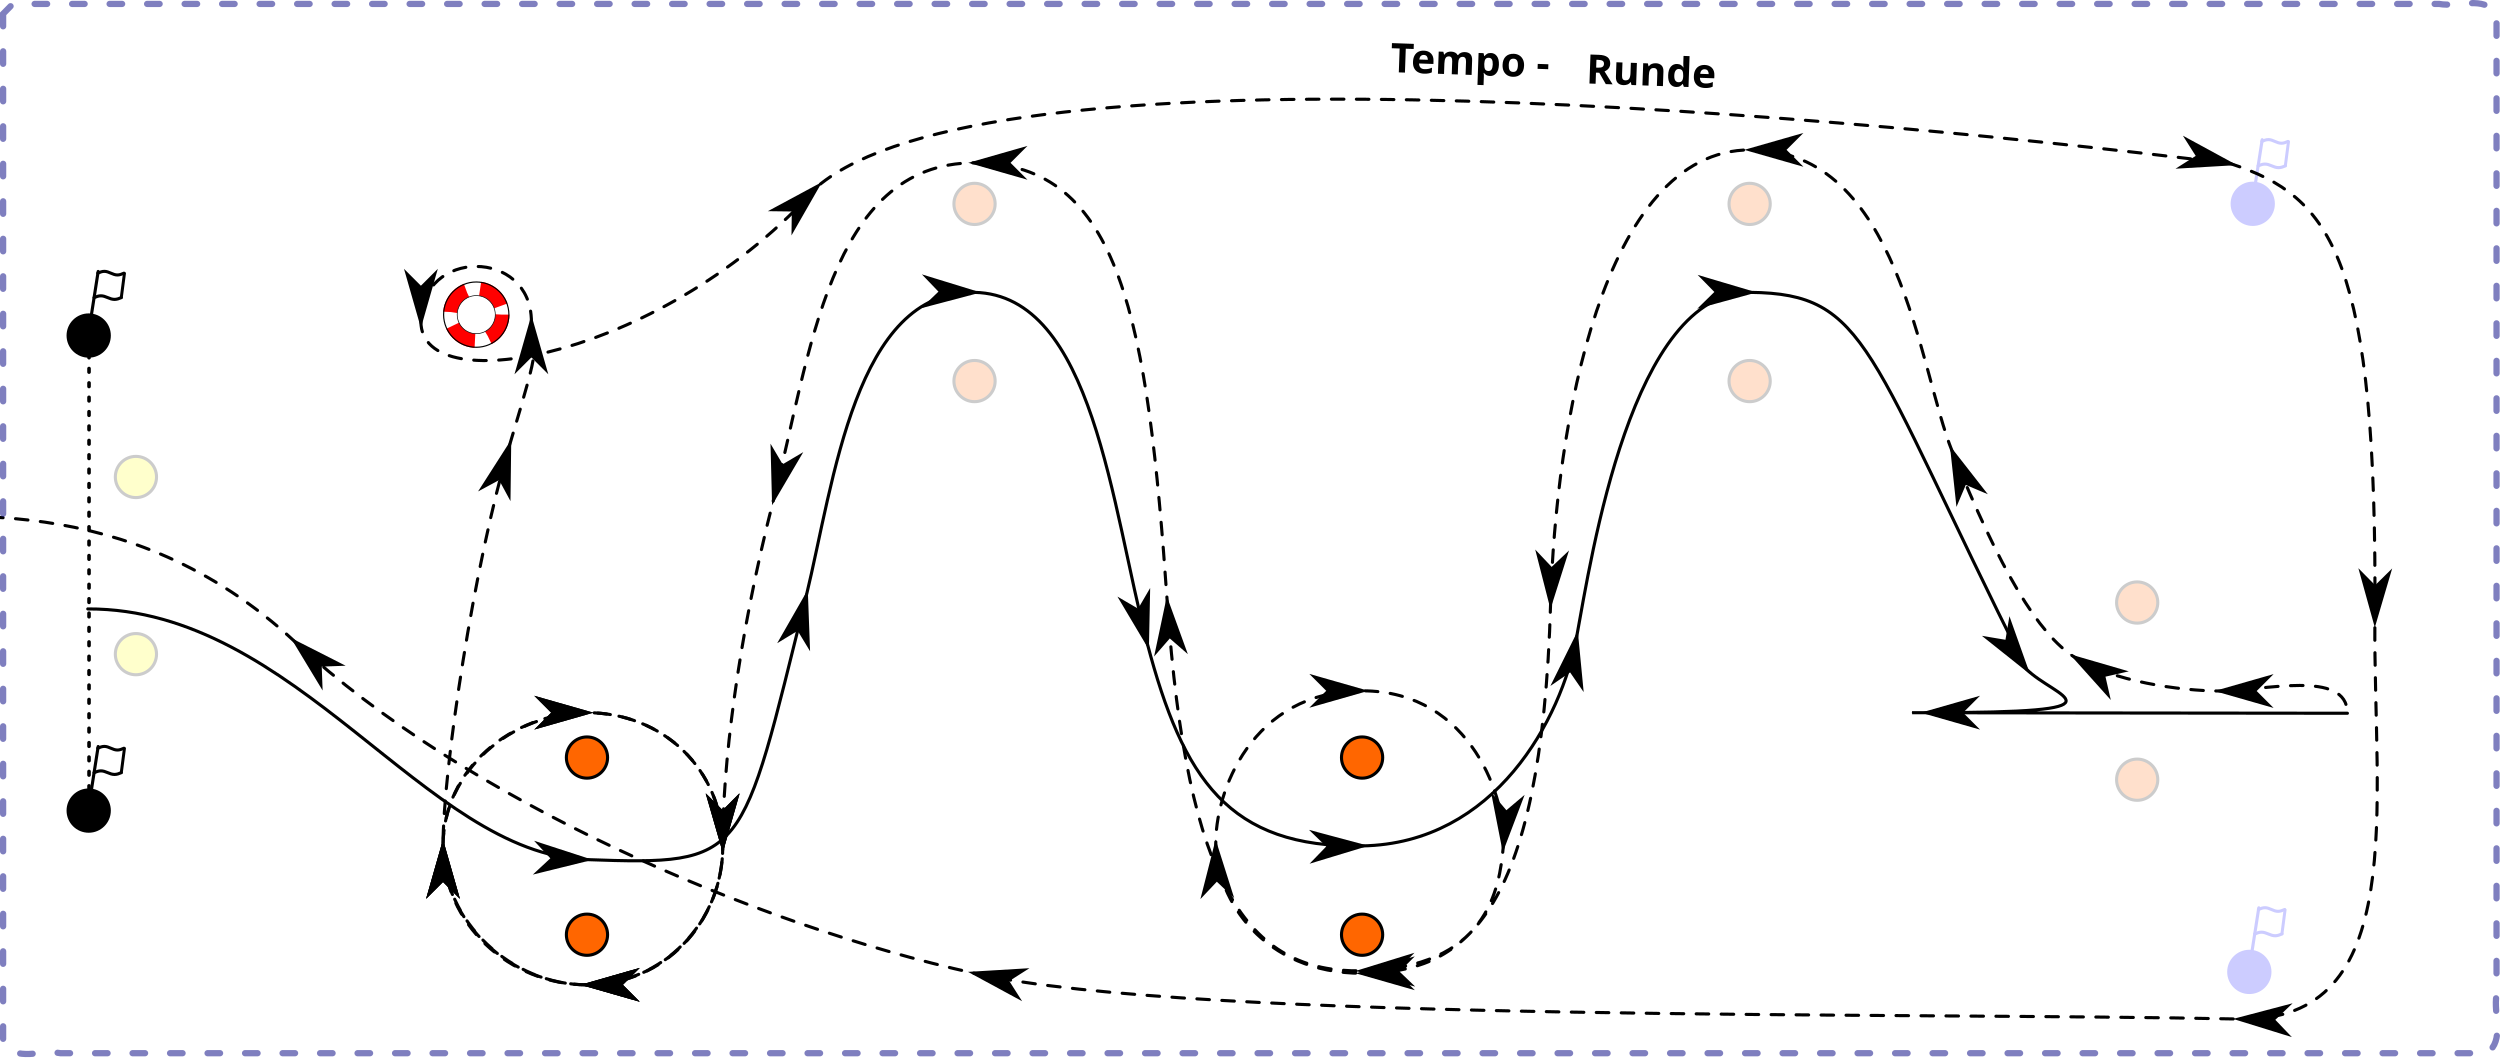
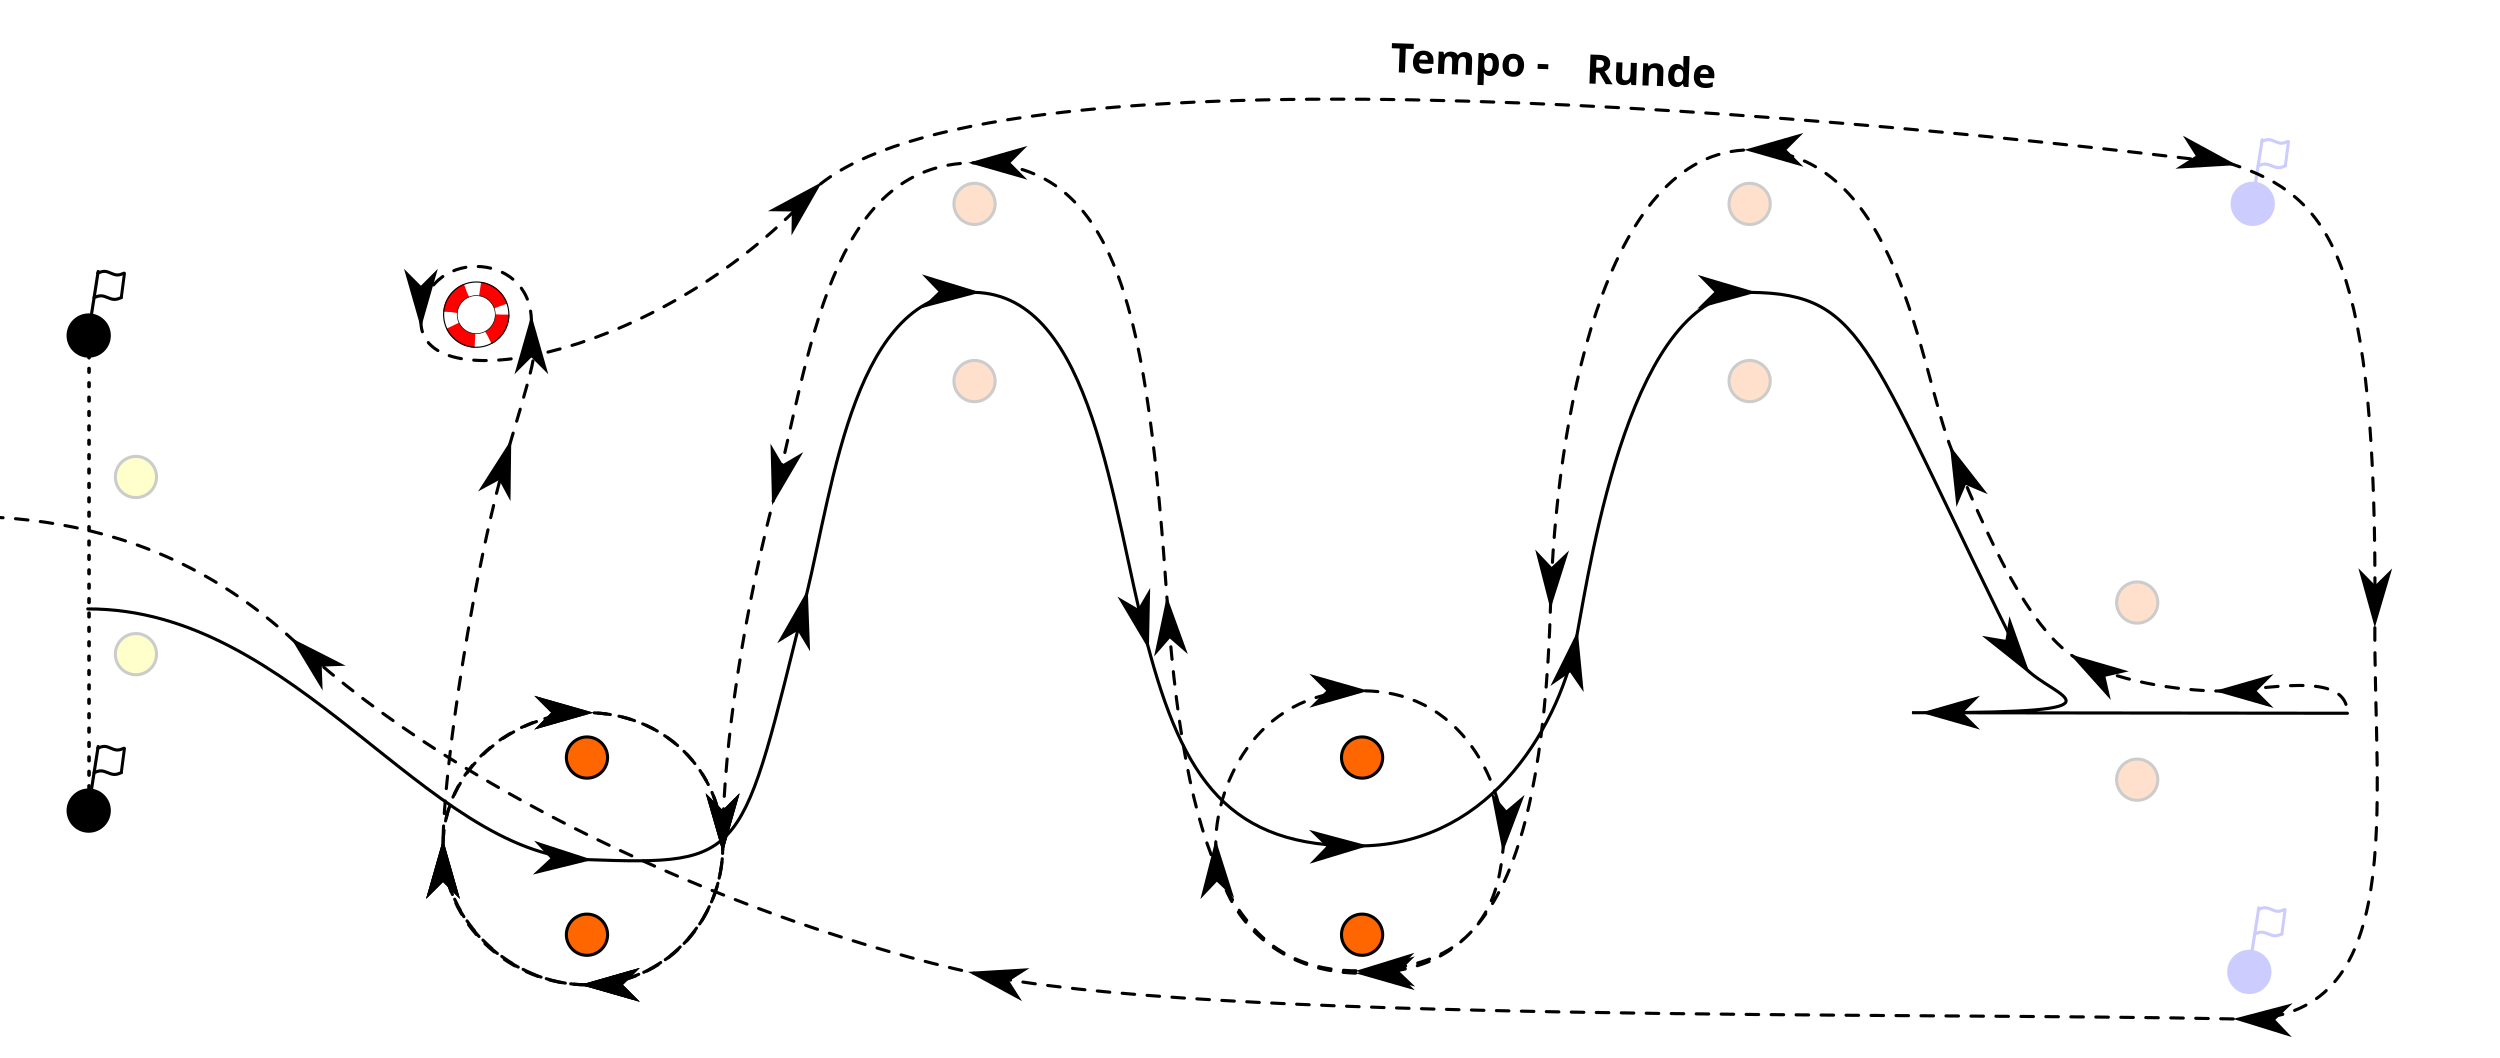
<svg xmlns="http://www.w3.org/2000/svg" version="1.0" id="svg3641" height="360.829" width="853.326" style="enable-background:new" xml:space="preserve">
  <defs id="arrows">
    <marker id="RazorWire" refX="0" refY="0" orient="auto" style="overflow:visible">
      <path id="path5527" style="fill:#34ff00;fill-opacity:1;fill-rule:evenodd;stroke:#34ff00;stroke-width:0.085pt;stroke-opacity:1" d="M 0.019,-0.632 V 0.595 L -6.621,2.568 H 9.113 L 2.979,0.595 V -0.632 L 9.166,-2.472 H -6.594 Z" />
    </marker>
    <marker orient="auto" refY="0" refX="0" id="Scissors" style="overflow:visible">
      <path id="schere" d="M 9.696,-3.847 C 8.661,-5.095 6.794,-5.052 5.4,-4.515 l -8.76,3.283 c -2.548,-1.394 -5.065,-0.995 -5.065,-1.673 0,-0.53 0.487,-0.414 0.414,-1.795 -0.07,-1.326 -1.454,-2.307 -2.763,-2.22 -1.309,-0.008 -2.666,0.995 -2.678,2.379 -0.098,1.393 1.074,2.688 2.461,2.779 1.624,0.242 4.499,-0.742 5.848,1.676 C -6.148,1.766 -7.931,1.771 -9.543,1.679 -10.882,1.602 -12.489,1.985 -13.128,3.301 c -0.617,1.261 -0.012,3.056 1.405,3.442 1.43,0.525 3.393,-0.138 3.733,-1.782 0.262,-1.267 -0.635,-1.862 -0.291,-2.322 0.26,-0.347 1.91,-0.146 4.85,-1.466 L 6.055,4.515 C 7.253,4.85 8.718,4.839 9.78,3.66 L -0.055,-0.057 Z M -9.832,-5.874 c 1.381,0.771 1.268,2.862 -0.167,3.268 -1.298,0.452 -2.956,-0.81 -2.542,-2.216 0.242,-1.154 1.764,-1.579 2.709,-1.052 z m 0.06,8.552 c 1.441,0.532 1.196,2.97 -0.269,3.298 -0.972,0.337 -2.361,-0.148 -2.459,-1.293 -0.189,-1.392 1.446,-2.65 2.728,-2.005 z" style="fill:#34ff00;fill-opacity:1;stroke:#34ff00;stroke-width:1.067;stroke-opacity:1" />
    </marker>
    <marker orient="auto" refY="0" refX="0" id="Legs" style="overflow:visible">
      <g id="g5494" transform="scale(-0.7)" style="fill:#34ff00;fill-opacity:1;stroke:#34ff00;stroke-opacity:1">
        <g id="g5496" transform="matrix(0,-1,-1,0,22.0892,22.73484)" style="fill:#34ff00;fill-opacity:1;stroke:#34ff00;stroke-opacity:1">
          <path id="path5498" d="m 22.636,22.054 c -7.371,5.036 -2.618,7.047 -6.23,14.339" style="fill:#34ff00;fill-opacity:1;fill-rule:evenodd;stroke:#34ff00;stroke-width:1.067pt;stroke-opacity:1" />
          <path id="path5500" d="m 22.825,21.918 c -1.451,8.904 3.772,9.355 4.805,14.747" style="fill:#34ff00;fill-opacity:1;fill-rule:evenodd;stroke:#34ff00;stroke-width:1.067pt;stroke-opacity:1" />
        </g>
        <path id="path5502" d="m -15.029,-7.181 -0.984,4.313 4.227,-1.305 z" style="fill:#34ff00;fill-opacity:1;fill-rule:evenodd;stroke:#34ff00;stroke-width:1.067pt;stroke-opacity:1" />
        <path id="path5504" d="m -16.23,4.861 1.999,3.946 2.418,-3.704 z" style="fill:#34ff00;fill-opacity:1;fill-rule:evenodd;stroke:#34ff00;stroke-width:1.067pt;stroke-opacity:1" />
      </g>
    </marker>
    <linearGradient id="linearGradient5477">
      <stop style="stop-color:#57e307;stop-opacity:1;" offset="0" id="stop5479" />
    </linearGradient>
    <marker style="overflow:visible" id="Arrow1Lend" refX="0" refY="0" orient="auto">
      <path style="fill-rule:evenodd;stroke:#000000;stroke-width:0.853pt;marker-start:none" d="M -10.667,0 -14.933,4.267 0,0 -14.933,-4.267 Z" id="path3104" />
    </marker>
    <marker style="overflow:visible" id="Arrow1Lstart" refX="0" refY="0" orient="auto">
      <path style="fill-rule:evenodd;stroke:#000000;stroke-width:0.853pt;marker-start:none" d="M 10.667,0 14.933,-4.267 0,0 14.933,4.267 Z" id="path3282" />
    </marker>
    <marker style="overflow:visible" id="Arrow1Lstart-7" refX="0" refY="0" orient="auto">
      <path style="fill-rule:evenodd;stroke:#000000;stroke-width:0.853pt;marker-start:none" d="M 10.667,0 14.933,-4.267 0,0 14.933,4.267 Z" id="path3282-4" />
    </marker>
    <marker style="overflow:visible" id="Arrow1Lend-6" refX="0" refY="0" orient="auto">
      <path style="fill-rule:evenodd;stroke:#000000;stroke-width:0.853pt;marker-start:none" d="M -10.667,0 -14.933,4.267 0,0 -14.933,-4.267 Z" id="path3104-0" />
    </marker>
  </defs>
  <g transform="translate(-215.4445,-435.3955)" style="display:inline" id="Parcours">
    <defs id="defs2076" />
    <g id="g1" />
    <g id="layer6" style="display:inline">
      <g transform="translate(18.94796,85.04597)" id="Zeitnahme" style="display:inline">
        <g id="g13156" transform="translate(-177.6378,-94.48819)">
          <path style="fill:#000000;fill-opacity:1;stroke:#000000;stroke-width:1.762" d="m 411.087,559.37 c 0,-3.685 -2.986,-6.678 -6.678,-6.678 -3.683,0 -6.678,2.987 -6.678,6.678 0,3.685 2.987,6.678 6.678,6.678 3.685,0 6.678,-2.987 6.678,-6.678 z" id="Zeit_oben" />
        </g>
        <g id="g13172" transform="translate(-177.6378,67.66194)">
          <path style="fill:#000000;fill-opacity:1;stroke:#000000;stroke-width:1.762" d="m 411.087,559.37 c 0,-3.685 -2.986,-6.678 -6.678,-6.678 -3.683,0 -6.678,2.987 -6.678,6.678 0,3.685 2.987,6.678 6.678,6.678 3.685,0 6.678,-2.987 6.678,-6.678 z" id="Zeit_unten" />
        </g>
        <path style="fill:none;stroke:#000000;stroke-width:1.228;stroke-linecap:round;stroke-linejoin:miter;stroke-miterlimit:4;stroke-dasharray:1.228, 3.684;stroke-dashoffset:0;stroke-opacity:1" d="m 226.886,466.315 c 0,23.379 0,46.759 0,70.138 0,19.991 0,67.885 0,87.271" id="path14169" />
      </g>
      <g transform="translate(113.4362,157.2769)" id="Tor1" style="display:inline;fill:#ff6600">
        <path style="fill:#ff6600;stroke:#000000;stroke-width:1.056" d="m 309.393,536.693 c 0,-3.883 -3.149,-7.032 -7.031,-7.032 -3.881,0 -7.031,3.148 -7.031,7.032 0,3.883 3.15,7.031 7.031,7.031 3.882,0 7.031,-3.147 7.031,-7.031 z" id="Tor1_innen" />
        <path style="fill:#ff6600;stroke:#000000;stroke-width:1.056" d="m 309.393,597.166 c 0,-3.883 -3.149,-7.032 -7.031,-7.032 -3.881,0 -7.031,3.148 -7.031,7.032 0,3.883 3.15,7.031 7.031,7.031 3.882,0 7.031,-3.147 7.031,-7.031 z" id="Tor1_aussen" />
      </g>
      <g transform="translate(226.8221,-31.69941)" id="Tor2" opacity="0.2" style="display:inline;fill:#ff6600">
        <path style="fill:#ff6600;stroke:#000000;stroke-width:1.056" d="m 328.291,536.693 c 0,-3.883 -3.149,-7.032 -7.031,-7.032 -3.881,0 -7.031,3.148 -7.031,7.032 0,3.883 3.15,7.031 7.031,7.031 3.882,0 7.031,-3.147 7.031,-7.031 z" id="Tor2_aussen" />
        <path style="fill:#ff6600;stroke:#000000;stroke-width:1.056" d="m 328.291,597.166 c 0,-3.883 -3.149,-7.032 -7.031,-7.032 -3.881,0 -7.031,3.148 -7.031,7.032 0,3.883 3.15,7.031 7.031,7.031 3.882,0 7.031,-3.147 7.031,-7.031 z" id="Tor2_innen" />
      </g>
      <g transform="translate(340.2078,157.2769)" id="Tor3" style="display:inline;fill:#ff6600">
        <path style="fill:#ff6600;stroke:#000000;stroke-width:1.056" d="m 347.189,536.693 c 0,-3.883 -3.149,-7.032 -7.031,-7.032 -3.881,0 -7.031,3.148 -7.031,7.032 0,3.883 3.15,7.031 7.031,7.031 3.882,0 7.031,-3.147 7.031,-7.031 z" id="Tor3_innen" />
        <path style="fill:#ff6600;stroke:#000000;stroke-width:1.056" d="m 347.189,597.166 c 0,-3.883 -3.149,-7.032 -7.031,-7.032 -3.881,0 -7.031,3.148 -7.031,7.032 0,3.883 3.15,7.031 7.031,7.031 3.882,0 7.031,-3.147 7.031,-7.031 z" id="Tor3_aussen" />
      </g>
      <g transform="translate(453.5935,-31.69941)" id="Tor4" opacity="0.2" style="display:inline;fill:#ff6600">
        <path style="fill:#ff6600;stroke:#000000;stroke-width:1.056" d="m 366.086,536.693 c 0,-3.883 -3.149,-7.032 -7.031,-7.032 -3.881,0 -7.031,3.148 -7.031,7.032 0,3.883 3.15,7.031 7.031,7.031 3.882,0 7.031,-3.147 7.031,-7.031 z" id="Tor4_aussen" />
        <path style="fill:#ff6600;stroke:#000000;stroke-width:1.056" d="m 366.086,597.166 c 0,-3.883 -3.149,-7.032 -7.031,-7.032 -3.881,0 -7.031,3.148 -7.031,7.032 0,3.883 3.15,7.031 7.031,7.031 3.882,0 7.031,-3.147 7.031,-7.031 z" id="Tor4_innen" />
      </g>
      <g transform="translate(566.9793,104.3635)" id="Tor5" opacity="0.2" style="display:inline;fill:#ff6600">
        <path style="fill:#ff6600;stroke:#000000;stroke-width:1.056" d="m 384.984,536.693 c 0,-3.883 -3.149,-7.032 -7.031,-7.032 -3.881,0 -7.031,3.148 -7.031,7.032 0,3.883 3.15,7.031 7.031,7.031 3.882,0 7.031,-3.147 7.031,-7.031 z" id="Tor5_oben" />
        <path style="fill:#ff6600;stroke:#000000;stroke-width:1.056" d="m 384.984,597.166 c 0,-3.883 -3.149,-7.032 -7.031,-7.032 -3.881,0 -7.031,3.148 -7.031,7.032 0,3.883 3.15,7.031 7.031,7.031 3.882,0 7.031,-3.147 7.031,-7.031 z" id="Tor5_unten" />
      </g>
      <g transform="translate(18.94796,138.3793)" id="Schikane" style="display:inline">
        <g style="fill:none" id="Ring">
          <ellipse id="path8826" style="fill:none;stroke:#ff0000;stroke-width:4.821;stroke-linecap:butt;stroke-linejoin:round;stroke-miterlimit:4;stroke-dasharray:9.643, 4.821;stroke-dashoffset:0;stroke-opacity:1" cx="359.055" cy="404.409" rx="8.928" ry="8.928" />
          <ellipse style="display:inline;fill:none;stroke:#000000;stroke-width:0.229;stroke-linecap:round;stroke-linejoin:round;stroke-miterlimit:4;stroke-dasharray:none;stroke-dashoffset:0;stroke-opacity:1" id="path3620" cx="359.055" cy="404.409" rx="6.5" ry="6.5" />
          <ellipse style="display:inline;fill:none;stroke:#000000;stroke-width:0.393;stroke-linecap:round;stroke-linejoin:round;stroke-miterlimit:4;stroke-dasharray:none;stroke-dashoffset:0;stroke-opacity:1" id="path2733" cx="359.055" cy="404.409" rx="11.142" ry="11.142" />
        </g>
      </g>
      <g transform="translate(-40.52031,61.51377)" id="StartZiel" opacity="0.2" style="display:inline">
        <path style="fill:#ffff00;stroke:#000000;stroke-width:1.056" d="m 309.393,536.693 c 0,-3.883 -3.149,-7.032 -7.031,-7.032 -3.881,0 -7.031,3.148 -7.031,7.032 0,3.883 3.15,7.031 7.031,7.031 3.882,0 7.031,-3.147 7.031,-7.031 z" id="StartZiel_oben" />
        <path style="fill:#ffff00;stroke:#000000;stroke-width:1.056" d="m 309.393,597.166 c 0,-3.883 -3.149,-7.032 -7.031,-7.032 -3.881,0 -7.031,3.148 -7.031,7.032 0,3.883 3.15,7.031 7.031,7.031 3.882,0 7.031,-3.147 7.031,-7.031 z" id="StartZiel_unten" />
      </g>
    </g>
  </g>
  <g transform="translate(-215.4445,-435.3955)" style="display:inline" id="ParcoursLabel">
    <defs id="defs2832" />
    <g id="g3113" style="display:inline">
      <text xml:space="preserve" style="font-style:normal;font-weight:normal;font-size:12.8px;line-height:0%;font-family:'Arial Black';display:inline;fill:#000000;fill-opacity:1;stroke:none;stroke-width:1.067" x="373.691" y="547.37" id="Nummer_Schikane" opacity="0">
        <tspan id="tspan3032" x="373.691" y="547.37" style="font-size:12.8px;line-height:1.25;stroke-width:1.067">6</tspan>
      </text>
      <text xml:space="preserve" style="font-style:normal;font-weight:normal;font-size:12.8px;line-height:0%;font-family:'Arial Black';display:inline;fill:#000000;fill-opacity:1;stroke:none;stroke-width:1.067" x="412.13" y="759.102" id="Nummer_Tor1" opacity="0">
        <tspan id="tspan3036" x="412.13" y="759.102" style="font-size:12.8px;line-height:1.25;stroke-width:1.067">1</tspan>
      </text>
      <text xml:space="preserve" style="font-style:normal;font-weight:normal;font-size:12.8px;line-height:0%;font-family:'Arial Black';display:inline;fill:#000000;fill-opacity:1;stroke:none;stroke-width:1.067" x="808.383" y="570.125" id="Nummer_Tor4" opacity="0">
        <tspan id="tspan3040" x="808.383" y="570.125" style="font-size:12.8px;line-height:1.25;stroke-width:1.067">4</tspan>
      </text>
      <text xml:space="preserve" style="font-style:normal;font-weight:normal;font-size:12.8px;line-height:0%;font-family:'Arial Black';display:inline;fill:#000000;fill-opacity:1;stroke:none;stroke-width:1.067" x="940.704" y="706.032" id="Nummer_Tor5" opacity="0">
        <tspan id="tspan3044" x="940.704" y="706.032" style="font-size:12.8px;line-height:1.25;stroke-width:1.067">5</tspan>
      </text>
      <text xml:space="preserve" style="font-style:normal;font-weight:normal;font-size:12.8px;line-height:0%;font-family:'Arial Black';display:inline;fill:#000000;fill-opacity:1;stroke:none;stroke-width:1.067" x="676.131" y="759.024" id="Nummer_Tor3" opacity="0">
        <tspan id="tspan3048" x="676.131" y="759.024" style="font-size:12.8px;line-height:1.25;stroke-width:1.067">3</tspan>
      </text>
      <g transform="translate(579.9631,-35.51099)" id="Speedboje_oben" opacity="0.2" style="display:inline">
        <path id="path3052" d="m 411.087,540.472 c 0,-3.685 -2.986,-6.678 -6.678,-6.678 -3.683,0 -6.678,2.987 -6.678,6.678 0,3.685 2.987,6.678 6.678,6.678 3.685,0 6.678,-2.987 6.678,-6.678 z" style="fill:#0000ff;fill-opacity:1;stroke:#0000ff;stroke-width:1.762" />
        <g style="stroke:#0000ff" id="g3062">
          <path id="path3054" d="m 407.511,519.18 c 0.372,-0.161 0.745,-0.325 1.117,-0.438 0.372,-0.114 0.744,-0.181 1.117,-0.181 0.372,0 0.744,0.063 1.117,0.181 0.372,0.113 0.744,0.273 1.116,0.438 0.369,0.16 0.745,0.321 1.117,0.434 0.369,0.114 0.745,0.181 1.117,0.181 0.368,0 0.745,-0.064 1.117,-0.181 0.368,-0.113 0.744,-0.274 1.117,-0.434" style="fill:none;stroke:#0000ff;stroke-width:1.052;stroke-linecap:round;stroke-linejoin:round" />
          <path id="path3056" d="m 407.643,518.601 -2.7,17.3 v 0.258 0" style="fill:none;stroke:#0000ff;stroke-width:1.067;stroke-linecap:round;stroke-linejoin:round" />
          <path id="path3058" d="m 406.246,527.522 c 0.384,-0.158 0.775,-0.317 1.163,-0.429 0.383,-0.113 0.775,-0.179 1.163,-0.179 0.383,0 0.774,0.062 1.163,0.179 0.387,0.112 0.774,0.271 1.163,0.429 0.387,0.159 0.774,0.317 1.162,0.433 0.388,0.109 0.775,0.175 1.163,0.175 0.388,0 0.775,-0.062 1.163,-0.175 0.387,-0.112 0.775,-0.271 1.163,-0.433" style="fill:none;stroke:#0000ff;stroke-width:1.067;stroke-linecap:round;stroke-linejoin:round" />
          <path id="path3060" d="m 416.604,519.31 -1.039,7.969 v 0.12 0" style="fill:none;stroke:#0000ff;stroke-width:1.024;stroke-linecap:round" />
        </g>
        <text xml:space="preserve" style="font-style:normal;font-weight:normal;font-size:12.8px;line-height:0%;font-family:'Arial Black';fill:#000000;fill-opacity:1;stroke:none;stroke-width:1.067" x="408.873" y="526.543" id="Nummer_Speedboje_oben" opacity="0">
          <tspan id="tspan3064" x="408.873" y="526.543" style="font-size:8.242px;line-height:1.25;stroke-width:1.067">7</tspan>
        </text>
      </g>
      <text xml:space="preserve" style="font-style:normal;font-weight:normal;font-size:12.8px;line-height:0%;font-family:'Arial Black';display:inline;fill:#000000;fill-opacity:1;stroke:none;stroke-width:1.067" x="543.926" y="570.125" id="Nummer_Tor2" opacity="0">
        <tspan id="tspan3088" x="543.926" y="570.125" style="font-size:12.8px;line-height:1.25;stroke-width:1.067">2</tspan>
      </text>
      <g id="Zeit_oben_Flagge">
        <path id="path3092" d="m 248.821,528.636 c 0.372,-0.161 0.745,-0.325 1.117,-0.438 0.372,-0.114 0.744,-0.181 1.117,-0.181 0.372,0 0.744,0.063 1.117,0.181 0.372,0.113 0.744,0.273 1.116,0.438 0.369,0.16 0.745,0.321 1.117,0.434 0.369,0.114 0.745,0.181 1.117,0.181 0.368,0 0.745,-0.064 1.117,-0.181 0.368,-0.113 0.744,-0.274 1.117,-0.434" style="display:inline;fill:none;stroke:#000000;stroke-width:1.052;stroke-linecap:round;stroke-linejoin:round" />
        <path id="path3094" d="m 248.953,528.057 -2.7,17.3 v 0.258 0" style="display:inline;fill:none;stroke:#000000;stroke-width:1.067;stroke-linecap:round;stroke-linejoin:round" />
        <path id="path3096" d="m 247.556,536.977 c 0.384,-0.158 0.775,-0.317 1.163,-0.429 0.383,-0.113 0.775,-0.179 1.163,-0.179 0.383,0 0.774,0.062 1.163,0.179 0.387,0.112 0.774,0.271 1.163,0.429 0.387,0.159 0.774,0.317 1.162,0.433 0.388,0.109 0.775,0.175 1.163,0.175 0.388,0 0.775,-0.062 1.163,-0.175 0.387,-0.112 0.775,-0.271 1.163,-0.433" style="display:inline;fill:none;stroke:#000000;stroke-width:1.067;stroke-linecap:round;stroke-linejoin:round" />
        <path id="path3098" d="m 257.914,528.766 -1.039,7.969 v 0.12 0" style="display:inline;fill:none;stroke:#000000;stroke-width:1.024;stroke-linecap:round" />
      </g>
      <g id="Zeit_unten_Flagge">
        <path id="path3102" d="m 248.821,690.786 c 0.372,-0.161 0.745,-0.325 1.117,-0.438 0.372,-0.114 0.744,-0.181 1.117,-0.181 0.372,0 0.744,0.063 1.117,0.181 0.372,0.113 0.744,0.273 1.116,0.438 0.369,0.16 0.745,0.321 1.117,0.434 0.369,0.114 0.745,0.181 1.117,0.181 0.368,0 0.745,-0.064 1.117,-0.181 0.368,-0.113 0.744,-0.274 1.117,-0.434" style="display:inline;fill:none;stroke:#000000;stroke-width:1.052;stroke-linecap:round;stroke-linejoin:round" />
        <path id="path3105" d="m 248.953,690.207 -2.7,17.3 v 0.258 0" style="display:inline;fill:none;stroke:#000000;stroke-width:1.067;stroke-linecap:round;stroke-linejoin:round" />
        <path id="path3107" d="m 247.556,699.127 c 0.384,-0.158 0.775,-0.317 1.163,-0.429 0.383,-0.113 0.775,-0.179 1.163,-0.179 0.383,0 0.774,0.062 1.163,0.179 0.387,0.112 0.774,0.271 1.163,0.429 0.387,0.159 0.774,0.317 1.162,0.433 0.388,0.109 0.775,0.175 1.163,0.175 0.388,0 0.775,-0.062 1.163,-0.175 0.387,-0.112 0.775,-0.271 1.163,-0.433" style="display:inline;fill:none;stroke:#000000;stroke-width:1.067;stroke-linecap:round;stroke-linejoin:round" />
        <path id="path3109" d="m 257.914,690.916 -1.039,7.969 v 0.12 0" style="display:inline;fill:none;stroke:#000000;stroke-width:1.024;stroke-linecap:round" />
      </g>
    </g>
  </g>
  <g transform="translate(363.3543,-208.7303)" id="Speedboje_unten" opacity="0.2" style="display:inline;enable-background:new">
    <path id="path2174" d="m 411.087,540.472 c 0,-3.685 -2.986,-6.678 -6.678,-6.678 -3.683,0 -6.678,2.987 -6.678,6.678 0,3.685 2.987,6.678 6.678,6.678 3.685,0 6.678,-2.987 6.678,-6.678 z" style="fill:#0000ff;fill-opacity:1;stroke:#0000ff;stroke-width:1.762" />
    <g style="fill:none;stroke:#0000ff" id="g2184">
      <path id="path2176" d="m 407.511,519.18 c 0.372,-0.161 0.745,-0.325 1.117,-0.438 0.372,-0.114 0.744,-0.181 1.117,-0.181 0.372,0 0.744,0.063 1.117,0.181 0.372,0.113 0.744,0.273 1.116,0.438 0.369,0.16 0.745,0.321 1.117,0.434 0.369,0.114 0.745,0.181 1.117,0.181 0.368,0 0.745,-0.064 1.117,-0.181 0.368,-0.113 0.744,-0.274 1.117,-0.434" style="fill:none;stroke:#0000ff;stroke-width:1.052;stroke-linecap:round;stroke-linejoin:round" />
      <path id="path2178" d="m 407.643,518.601 -2.7,17.3 v 0.258 0" style="fill:none;stroke:#0000ff;stroke-width:1.067;stroke-linecap:round;stroke-linejoin:round" />
      <path id="path2180" d="m 406.246,527.522 c 0.384,-0.158 0.775,-0.317 1.163,-0.429 0.383,-0.113 0.775,-0.179 1.163,-0.179 0.383,0 0.774,0.062 1.163,0.179 0.387,0.112 0.774,0.271 1.163,0.429 0.387,0.159 0.774,0.317 1.162,0.433 0.388,0.109 0.775,0.175 1.163,0.175 0.388,0 0.775,-0.062 1.163,-0.175 0.387,-0.112 0.775,-0.271 1.163,-0.433" style="fill:none;stroke:#0000ff;stroke-width:1.067;stroke-linecap:round;stroke-linejoin:round" />
      <path id="path2182" d="m 416.604,519.31 -1.039,7.969 v 0.12 0" style="fill:none;stroke:#0000ff;stroke-width:1.024;stroke-linecap:round" />
    </g>
    <text xml:space="preserve" style="font-style:normal;font-weight:normal;font-size:12.8px;line-height:0%;font-family:'Arial Black';fill:#000000;fill-opacity:1;stroke:none;stroke-width:1.067" x="408.873" y="526.543" id="Nummer_Speedboje_unten" opacity="0">
      <tspan id="tspan2186" x="408.873" y="526.543" style="font-size:8.242px;line-height:1.25;stroke-width:1.067">8</tspan>
    </text>
  </g>
  <g transform="translate(-215.4445,-435.3955)" style="display:inline" id="Klasse7">
    <path id="path520" d="m 169.627,612.629 c 24.841,0 89.242,-11.354 146.676,41.981 57.434,53.335 155.68,96.118 231.704,112.994 76.024,16.876 319.063,13.192 431.851,15.624 58.227,1.256 45.727,-72.813 46.201,-135.848 0.934,-124.03 -14.615,-144.774 -49.215,-156.108 -158.201,-19.565 -424.336,-41.112 -482.38,7.775 -51.328,57.862 -135.352,73.976 -135.352,46.103 0,-25.079 37.712,-25.079 37.712,0 0,15.274 4.503,2.236 -7.509,42.396 -12.012,40.159 -22.661,110.333 -22.663,136.631 -0.002,25.87 23.429,47.369 49.146,47.369 25.717,0 46.349,-21 46.349,-47.333 0,-26.333 -20.632,-45.56 -46.349,-45.56 -25.717,0 -49.143,19.227 -49.143,45.525 0,26.298 23.427,47.369 49.143,47.369 25.717,0 46.511,-21.463 46.349,-47.369 -0.162,-25.905 4.927,-70.101 17.386,-118.468 12.459,-48.205 18.661,-114.738 68.614,-114.738 49.951,0 59.026,53.853 65.733,150.145 6.708,96.292 27.139,126.488 66.486,125.644 42.599,-0.913 46.954,-27.758 48.215,-42.629 1.262,-14.871 -10.468,-52.941 -48.221,-52.941 -37.753,0 -50.432,34.876 -49.921,52.941 0.511,18.065 15.982,43.473 49.921,43.473 33.939,0 61.301,-17.98 64.362,-126.488 1.674,-59.353 17.376,-154.571 68.292,-154.571 50.916,0 57.354,74.713 68.821,103.027 16.312,40.274 29.187,62.268 41.921,70.278 12.734,8.01 35.576,11.412 49.734,11.412 13.99,0 43.19,-7.596 43.19,7.587" style="display:inline;fill:none;stroke:#000000;stroke-width:1.066;stroke-linecap:round;stroke-linejoin:round;stroke-miterlimit:4;stroke-dasharray:4.263, 4.263;stroke-dashoffset:0;stroke-opacity:1;marker-start:none;marker-mid:url(#Arrow1Lstart);marker-end:none" />
    <path id="path522" d="m 1016.681,678.851 c 0,0 -181.32,-0.198 -143.404,-0.198 71.653,0 43.372,-5.128 33.803,-14.92 -54.824,-109.218 -53.823,-128.115 -94.236,-128.547 -40.413,-0.433 -54.154,89.961 -59.26,117.68 -5.106,27.719 -27.714,70.512 -73.224,71.266 -45.51,0.754 -61.124,-22.827 -73.327,-69.149 -12.203,-46.322 -18.343,-118.973 -59.026,-119.797 -40.683,-0.824 -47.947,64.875 -57.369,103.633 -22.459,90.358 -20.057,91.969 -75.111,89.98 -55.054,-1.989 -98.673,-85.73 -170.121,-85.558" style="display:inline;fill:none;stroke:#000000;stroke-width:1.067;stroke-linecap:round;stroke-linejoin:round;stroke-miterlimit:4;stroke-dashoffset:0;stroke-opacity:1;marker-start:none;marker-mid:url(#Arrow1Lstart);marker-end:none" />
    <path id="path524" d="m 462.148,724.213 c 0,-26.333 -20.632,-45.56 -46.349,-45.56 -25.717,0 -49.143,19.827 -49.143,45.56 0,26.47 22.661,47.333 49.143,47.333 26.47,0 46.349,-21.463 46.349,-47.333 z" style="display:inline;fill:none;stroke:#000000;stroke-width:1.067;stroke-linecap:round;stroke-linejoin:round;stroke-miterlimit:4;stroke-dasharray:4.267, 4.267;stroke-dashoffset:3.8;stroke-opacity:1;marker-start:none;marker-mid:url(#Arrow1Lstart);marker-end:none" />
    <text id="text526" y="876.114" x="243.389" style="font-style:normal;font-variant:normal;font-weight:normal;font-stretch:normal;font-size:12.8px;line-height:0%;font-family:Verdana;-inkscape-font-specification:Verdana;display:inline;opacity:0.99;fill:#e6e6e6;fill-opacity:1;stroke:none;stroke-width:1.067" xml:space="preserve">
      <tspan id="tspan528" y="876.114" x="243.389" style="font-style:normal;font-variant:normal;font-weight:normal;font-stretch:normal;font-size:19.2px;line-height:1.25;font-family:Verdana;-inkscape-font-specification:Verdana;fill:#000000;stroke-width:1.067">Ablegen - Startlinie - in den Parcours, d.h. innen durch die Tore 1 - 2 - 3 - 4 -</tspan>
      <tspan id="tspan530" y="900.114" x="243.389" style="font-style:normal;font-variant:normal;font-weight:normal;font-stretch:normal;font-size:19.2px;line-height:1.25;font-family:Verdana;-inkscape-font-specification:Verdana;fill:#000000;stroke-width:1.067">rückwärts durch das Tor 5 - vorwärts wieder in den Parcours, d.h. außen um Tor 4 -</tspan>
      <tspan id="tspan532" y="924.114" x="243.389" style="font-style:normal;font-variant:normal;font-weight:normal;font-stretch:normal;font-size:19.2px;line-height:1.25;font-family:Verdana;-inkscape-font-specification:Verdana;fill:#000000;stroke-width:1.067">schnelle Umkreisung des Tores 3 (das Tor 3 bleibt an der Steuerbordseite!) - </tspan>
      <tspan y="948.114" x="243.389" style="font-style:normal;font-variant:normal;font-weight:normal;font-stretch:normal;font-size:19.2px;line-height:1.25;font-family:Verdana;-inkscape-font-specification:Verdana;fill:#000000;stroke-width:1.067" id="tspan534">außen um Tor 2 - schnelle Umkreisung des Tores 1 (das Tor 1 bleibt an der Steuerbordseite!) -</tspan>
      <tspan id="tspan536" y="972.114" x="243.389" style="font-style:normal;font-variant:normal;font-weight:normal;font-stretch:normal;font-size:19.2px;line-height:1.25;font-family:Verdana;-inkscape-font-specification:Verdana;fill:#000000;stroke-width:1.067">Schikane an der Tonne 6 - Temporunde: <tspan id="tspan538" style="font-style:normal;font-variant:normal;font-weight:normal;font-stretch:normal;font-size:19.2px;font-family:Verdana;-inkscape-font-specification:Verdana;fill:#000000;stroke-width:1.067">außen</tspan> an den Toren 2 und 4, um die</tspan>
      <tspan id="tspan540" y="996.114" x="243.389" style="font-style:normal;font-variant:normal;font-weight:normal;font-stretch:normal;font-size:19.2px;line-height:1.25;font-family:Verdana;-inkscape-font-specification:Verdana;fill:#000000;stroke-width:1.067">Tonne 7 und 8, außen an Tor 3 vorbei und innen durch das Tor 1 - Ziellinie - anlegen.</tspan>
    </text>
    <g transform="translate(-157.658,26.16096)" id="g542">
      <text xml:space="preserve" style="font-style:normal;font-weight:bold;font-size:12.8px;line-height:0%;font-family:Verdana;fill:#000000;fill-opacity:1;stroke:none;stroke-width:1.067" x="862.312" y="403.784" id="text544" transform="rotate(2.01374)">
        <tspan id="tspan546" x="862.312" y="403.784" style="font-size:13.867px;line-height:1.25;stroke-width:1.067">Tempo -</tspan>
      </text>
      <text xml:space="preserve" style="font-style:normal;font-weight:bold;font-size:12.8px;line-height:0%;font-family:Verdana;fill:#000000;fill-opacity:1;stroke:none;stroke-width:1.067" x="929.201" y="405.3" id="text548" transform="rotate(2.01374)">
        <tspan id="tspan550" x="929.201" y="405.3" style="font-size:13.867px;line-height:1.25;stroke-width:1.067">Runde</tspan>
      </text>
    </g>
    <text id="text552" y="328.002" x="595.582" style="font-style:normal;font-variant:normal;font-weight:bold;font-stretch:normal;font-size:12.8px;line-height:0%;font-family:Verdana;-inkscape-font-specification:'Verdana Bold';text-align:center;text-anchor:middle;display:inline;fill:#000000;fill-opacity:1;stroke:none;stroke-width:1.067" xml:space="preserve">
      <tspan style="font-style:normal;font-variant:normal;font-weight:bold;font-stretch:normal;font-size:38.4px;line-height:1.25;font-family:Verdana;-inkscape-font-specification:'Verdana Bold';text-align:center;text-anchor:middle;stroke-width:1.067" y="328.002" x="595.582" id="tspan554">DMYV-Jugend</tspan>
      <tspan id="tspan556" style="font-style:normal;font-variant:normal;font-weight:bold;font-stretch:normal;font-size:38.4px;line-height:1.25;font-family:Verdana;-inkscape-font-specification:'Verdana Bold';text-align:center;text-anchor:middle;stroke-width:1.067" y="376.002" x="595.582">Motorboot-Slalom</tspan>
      <tspan style="font-style:normal;font-variant:normal;font-weight:bold;font-stretch:normal;font-size:38.4px;line-height:1.25;font-family:Verdana;-inkscape-font-specification:'Verdana Bold';text-align:center;text-anchor:middle;stroke-width:1.067" id="tspan558" y="424.002" x="595.582">Klasse 7</tspan>
    </text>
  </g>
  <g id="Export_Area" style="display:inline;opacity:1" transform="translate(-180.8124,-194.4877)">
-     <path style="display:inline;opacity:0.5;fill:none;fill-opacity:1;fill-rule:nonzero;stroke:#000080;stroke-width:2.133;stroke-linecap:round;stroke-linejoin:miter;stroke-miterlimit:4;stroke-dasharray:4.267, 8.533;stroke-dashoffset:0;stroke-opacity:1" d="m 181.879,199.201 c 0,117.134 0,234.268 0,351.402 4.38,6.419 13.104,2.145 19.592,3.374 276.059,0 552.117,0 828.176,0 6.295,-4.466 2.103,-13.361 3.309,-19.977 0,-111.6 0,-223.2 0,-334.8 -4.38,-6.419 -13.104,-2.145 -19.592,-3.374 -276.059,0 -552.117,0 -828.176,0 -1.103,1.125 -2.206,2.25 -3.309,3.374 z" id="rect4816" />
    <g id="g2" />
    <g id="g3" />
  </g>
</svg>
